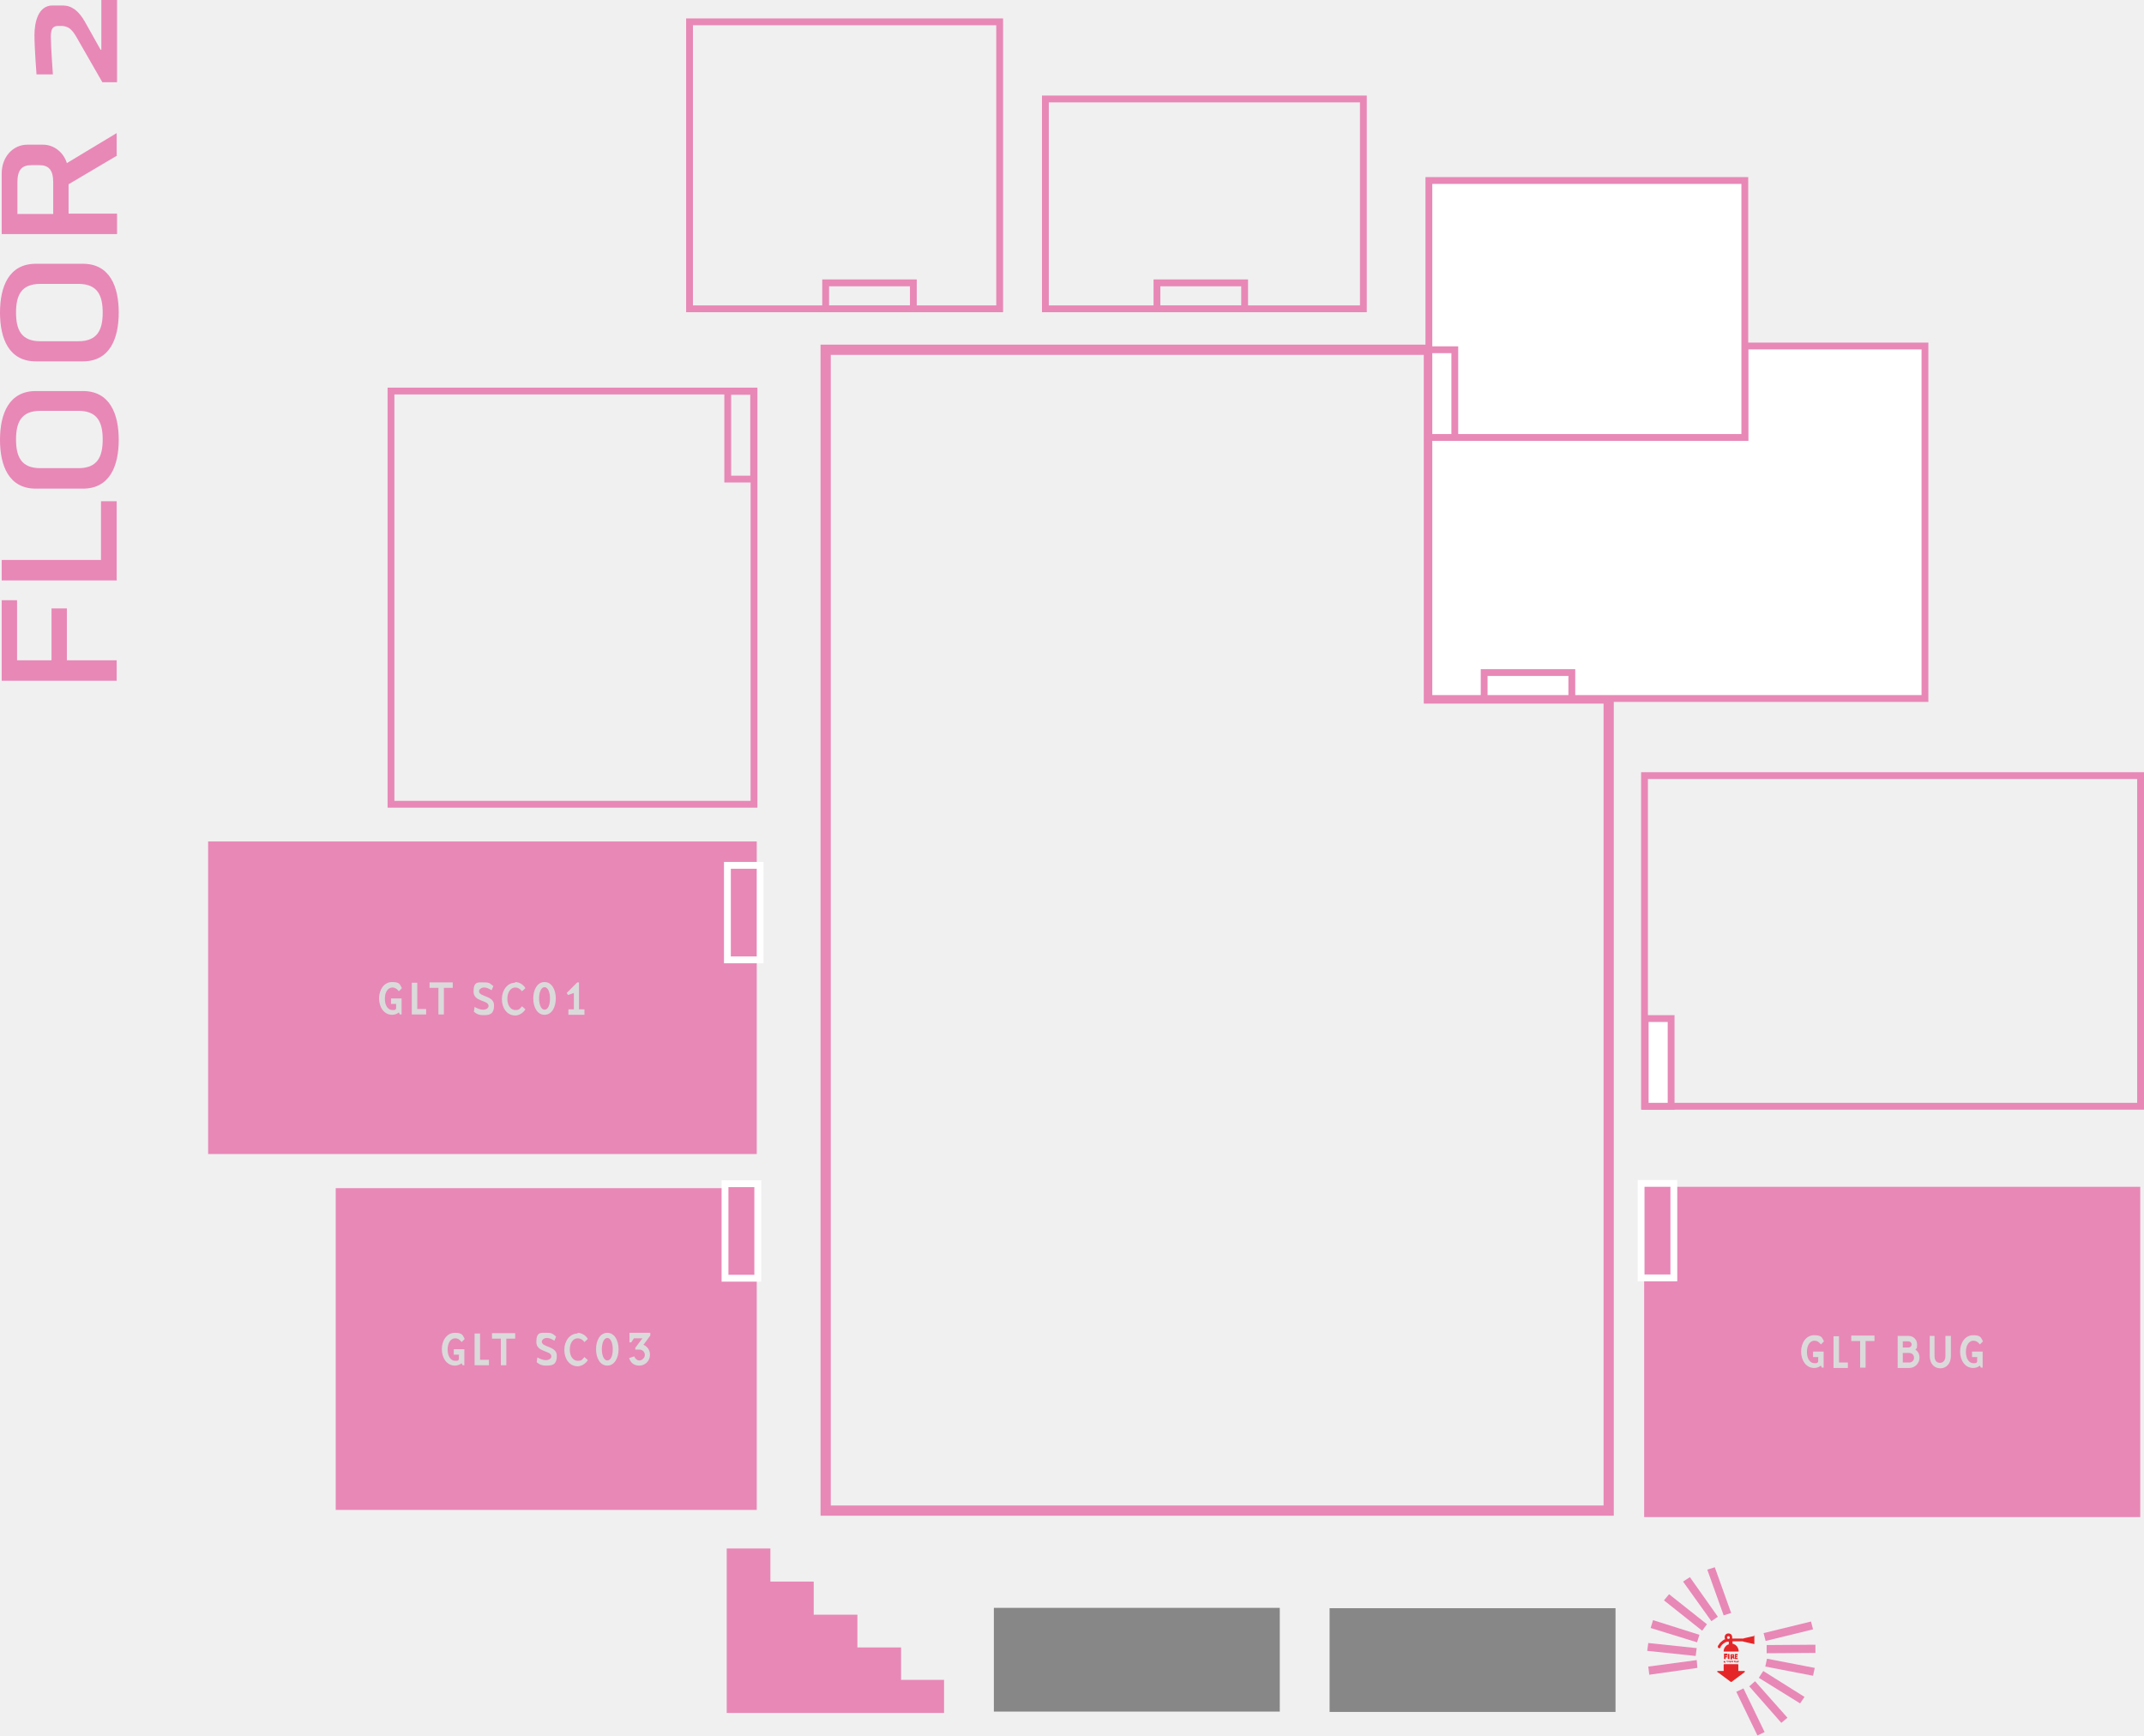
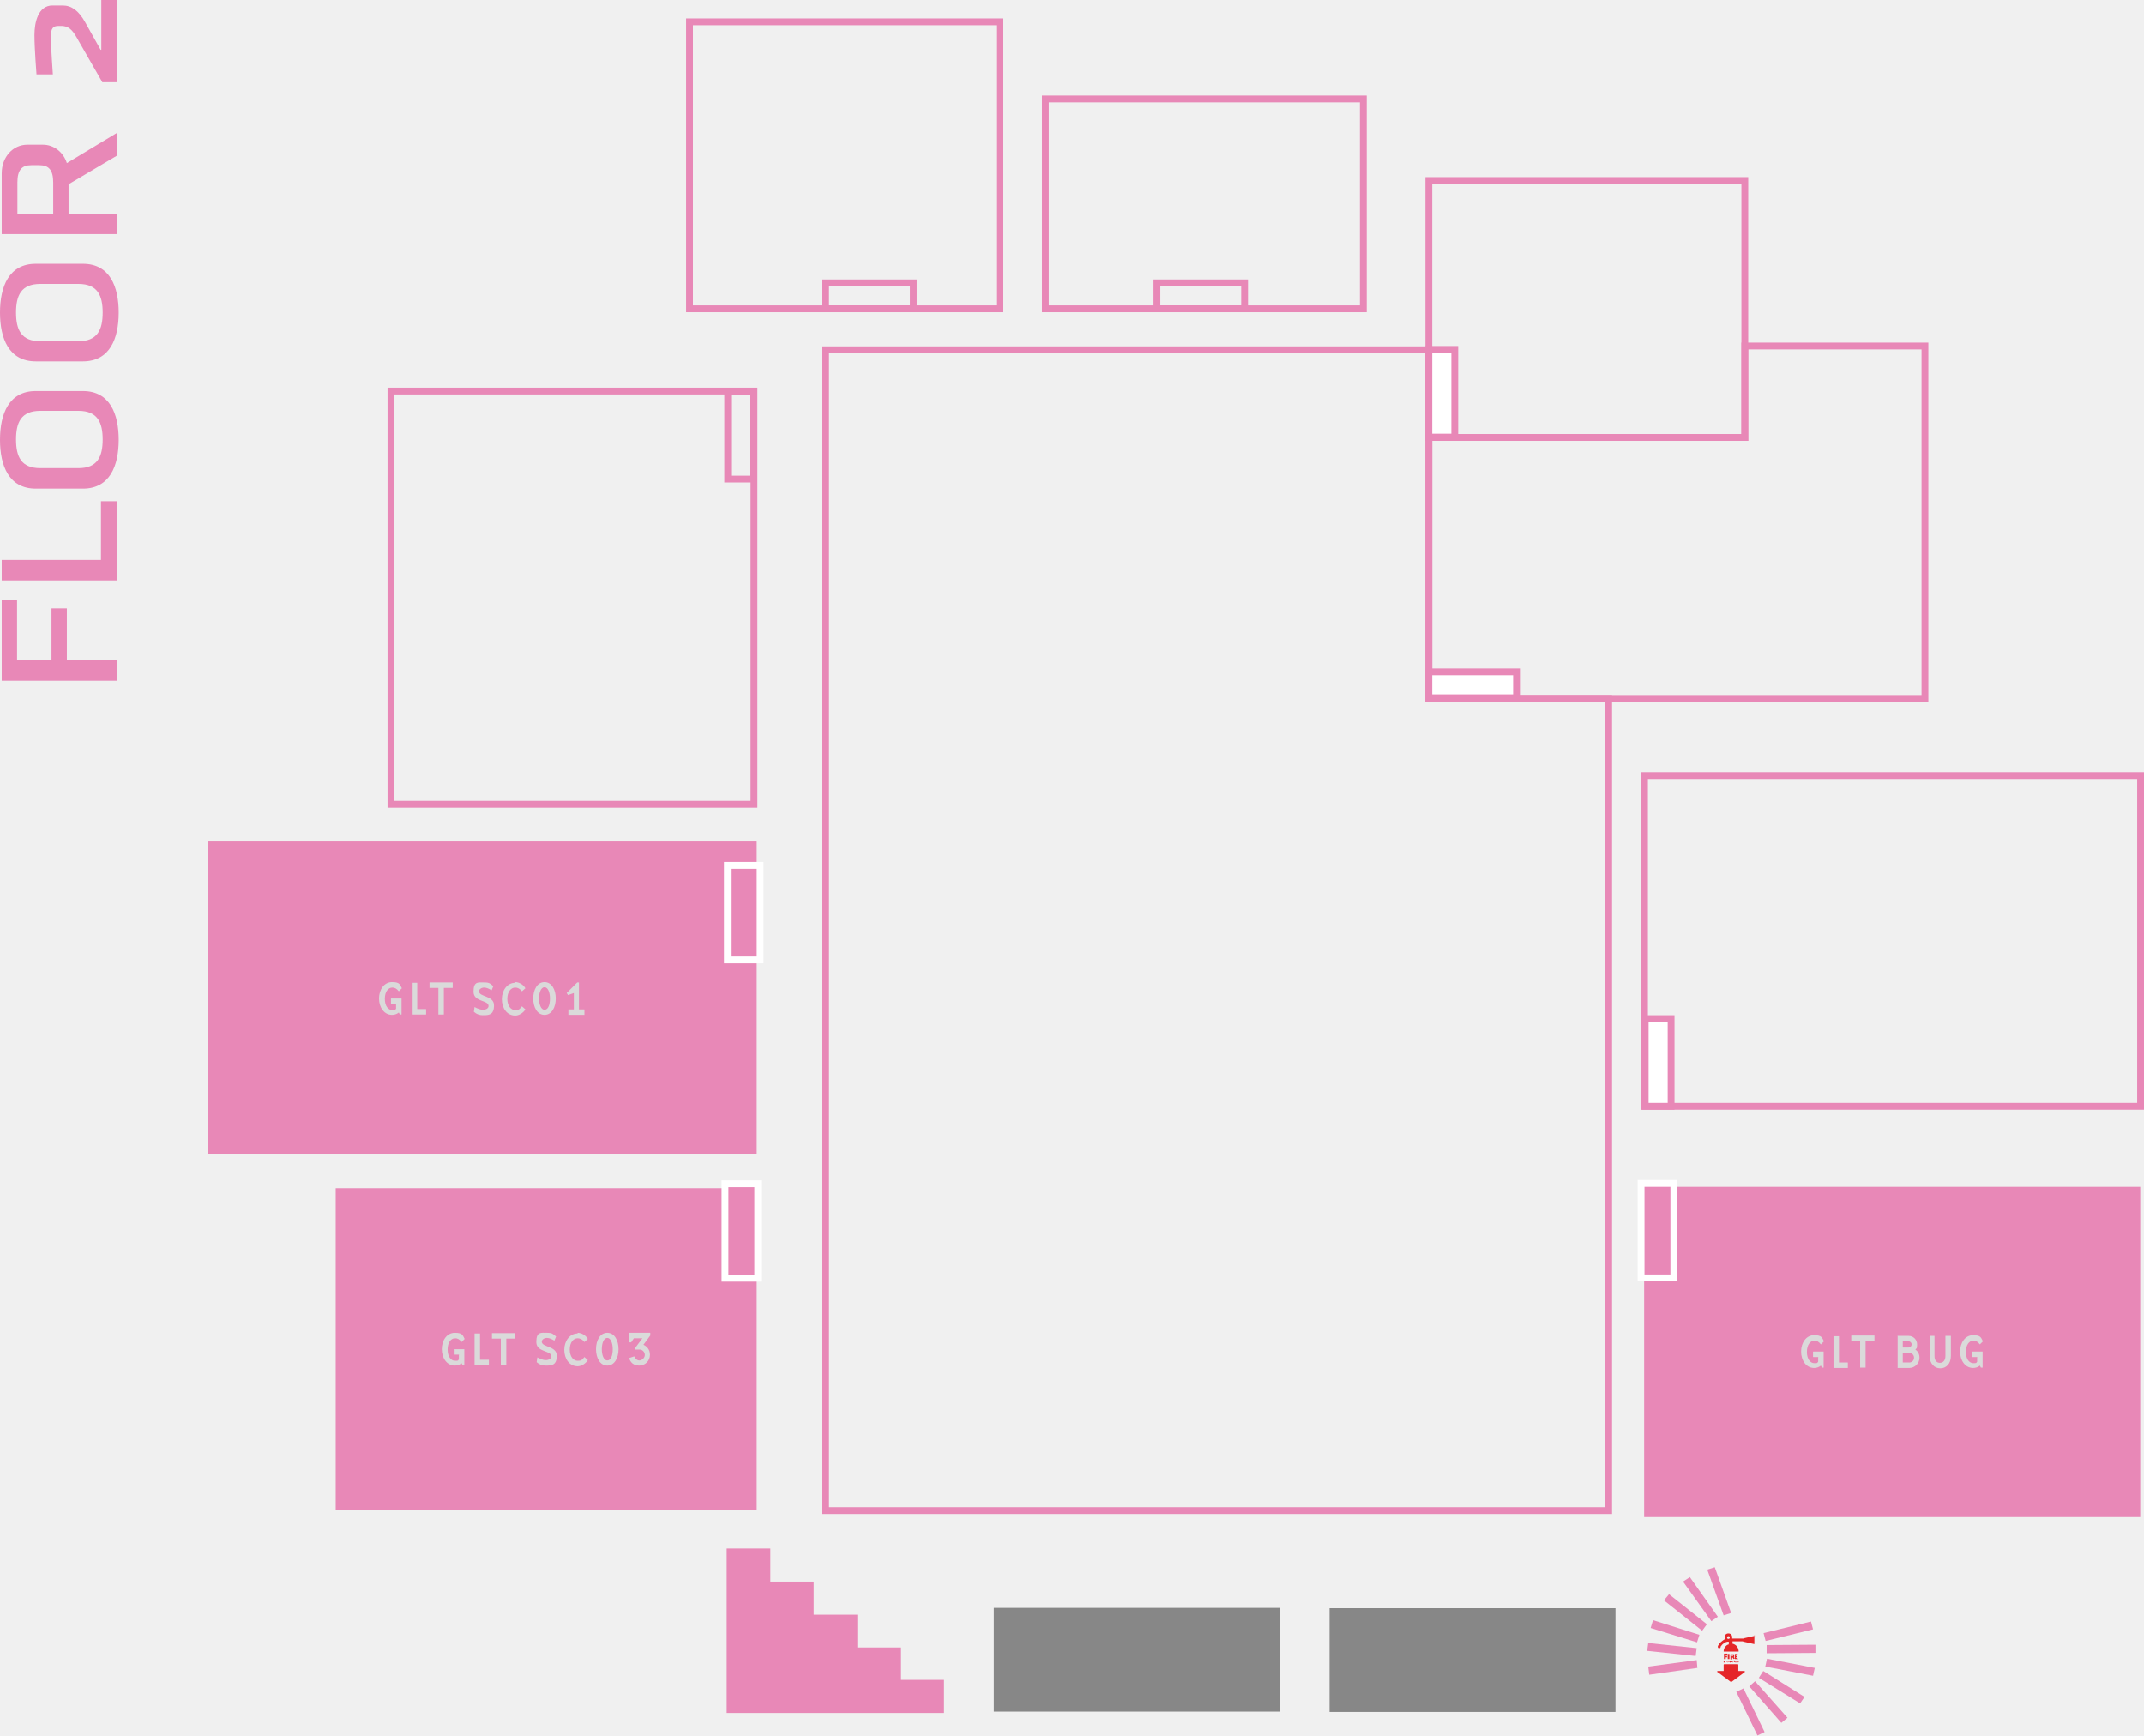
<svg xmlns="http://www.w3.org/2000/svg" id="katman_1" data-name="katman 1" viewBox="0 0 628.4 508.6">
  <defs>
    <style>
      .cls-1 {
-         stroke-width: 3px;
+         fill: #e888b7;
      }

-       .cls-1, .cls-2 {
+       .cls-2 {
        fill: none;
      }

-       .cls-1, .cls-2, .cls-3 {
+       .cls-2, .cls-3 {
        stroke: #e888b7;
        stroke-miterlimit: 10;
+         stroke-width: 2px;
      }

      .cls-4 {
-         fill: #e888b7;
-       }
- 
-       .cls-2, .cls-3 {
-         stroke-width: 2px;
+         fill: #e52629;
      }

      .cls-5 {
-         fill: #e52629;
-       }
- 
-       .cls-6 {
        fill: #dadada;
      }

-       .cls-3, .cls-7 {
+       .cls-3, .cls-6 {
        fill: #fff;
      }

-       .cls-8 {
+       .cls-7 {
        fill: #878787;
      }
    </style>
  </defs>
-   <polygon class="cls-1" points="471.5 204.7 471.5 442.7 242 442.7 242 102.5 418.8 102.5 418.8 204.7 471.5 204.7" />
+   <polygon class="cls-2" points="471.5 204.7 471.5 442.7 242 442.7 242 102.5 418.8 102.5 418.8 204.7 471.5 204.7" />
+   <polygon class="cls-2" points="564.2 101.4 564.2 204.7 418.8 204.7 418.8 128.2 511.4 128.2 511.4 101.4 564.2 101.4" />
  <g>
-     <path class="cls-4" d="M34.3,199.5H.5v-23.6h4.5v17.6h10.1v-15.2h4.5v15.2h14.6v6Z" />
-     <path class="cls-4" d="M34.3,170.1H.5v-6h29.1v-17.2h4.6v23.1Z" />
-     <path class="cls-4" d="M10.5,114.6h13.8c7.9,0,10.5,6.7,10.5,14.3s-2.6,14.3-10.5,14.3h-13.8c-7.9,0-10.5-6.7-10.5-14.3s2.6-14.3,10.5-14.3ZM11.8,137.2h11.2c5.6,0,7.1-3.4,7.1-8.4s-1.5-8.4-7.1-8.4h-11.2c-5.6,0-7.1,3.4-7.1,8.4s1.5,8.4,7.1,8.4Z" />
-     <path class="cls-4" d="M10.5,77.3h13.8c7.9,0,10.5,6.7,10.5,14.3s-2.6,14.3-10.5,14.3h-13.8c-7.9,0-10.5-6.7-10.5-14.3s2.6-14.3,10.5-14.3ZM11.8,100h11.2c5.6,0,7.1-3.4,7.1-8.4s-1.5-8.4-7.1-8.4h-11.2c-5.6,0-7.1,3.4-7.1,8.4s1.5,8.4,7.1,8.4Z" />
-     <path class="cls-4" d="M34.3,45.6l-14.2,8.4v8.6h14.2v6H.5v-17.8c0-4.8,3.3-8.4,7.5-8.4h4.6c3.2,0,6,2.2,7,5.4l14.6-8.8v6.5ZM9.2,48.4c-2.8,0-4.1,1.4-4.1,5.1v9.2h10.5v-9.2c0-3.7-1.3-5.1-4.1-5.1h-2.2Z" />
-     <path class="cls-4" d="M29.7,0h4.6v24.1h-4.3l-7-12.2c-1.4-2.5-2.4-4.3-5.1-4.3h-.7c-1.6,0-2.3.6-2.3,3.2s.6,11,.6,11h-4.8s-.6-7.7-.6-11.5S11.2,1.6,15.4,1.6h3c2.6,0,4.7,1.6,6.5,4.8l4.6,8.2h.2V0Z" />
+     <path class="cls-1" d="M34.3,199.5H.5v-23.6h4.5v17.6h10.1v-15.2h4.5v15.2h14.6v6Z" />
+     <path class="cls-1" d="M34.3,170.1H.5v-6h29.1v-17.2h4.6v23.1Z" />
+     <path class="cls-1" d="M10.5,114.6h13.8c7.9,0,10.5,6.7,10.5,14.3s-2.6,14.3-10.5,14.3h-13.8c-7.9,0-10.5-6.7-10.5-14.3s2.6-14.3,10.5-14.3ZM11.8,137.2h11.2c5.6,0,7.1-3.4,7.1-8.4s-1.5-8.4-7.1-8.4h-11.2c-5.6,0-7.1,3.4-7.1,8.4s1.5,8.4,7.1,8.4Z" />
+     <path class="cls-1" d="M10.5,77.3h13.8c7.9,0,10.5,6.7,10.5,14.3s-2.6,14.3-10.5,14.3h-13.8c-7.9,0-10.5-6.7-10.5-14.3s2.6-14.3,10.5-14.3ZM11.8,100h11.2c5.6,0,7.1-3.4,7.1-8.4s-1.5-8.4-7.1-8.4h-11.2c-5.6,0-7.1,3.4-7.1,8.4s1.5,8.4,7.1,8.4Z" />
+     <path class="cls-1" d="M34.3,45.6l-14.2,8.4v8.6h14.2v6H.5v-17.8c0-4.8,3.3-8.4,7.5-8.4h4.6c3.2,0,6,2.2,7,5.4l14.6-8.8v6.5ZM9.2,48.4c-2.8,0-4.1,1.4-4.1,5.1v9.2h10.5v-9.2c0-3.7-1.3-5.1-4.1-5.1h-2.2Z" />
+     <path class="cls-1" d="M29.7,0h4.6v24.1h-4.3l-7-12.2c-1.4-2.5-2.4-4.3-5.1-4.3h-.7c-1.6,0-2.3.6-2.3,3.2s.6,11,.6,11h-4.8s-.6-7.7-.6-11.5S11.2,1.6,15.4,1.6h3c2.6,0,4.7,1.6,6.5,4.8l4.6,8.2h.2V0Z" />
  </g>
  <rect class="cls-2" x="482" y="227.3" width="145.4" height="96.9" />
  <rect class="cls-2" x="114.6" y="114.6" width="106.4" height="121.1" />
  <rect class="cls-2" x="202.1" y="6.4" width="90.9" height="84.1" />
-   <polygon class="cls-3" points="564.2 101.4 564.2 204.7 418.8 204.7 418.8 128.2 511.4 128.2 511.4 101.4 564.2 101.4" />
  <rect class="cls-2" x="306.4" y="29" width="93.2" height="61.5" />
  <g>
-     <rect class="cls-8" x="291.3" y="471.2" width="83.8" height="30.4" />
-     <rect class="cls-8" x="389.7" y="471.3" width="83.8" height="30.4" />
+     <rect class="cls-7" x="291.3" y="471.2" width="83.8" height="30.4" />
+     <rect class="cls-7" x="389.7" y="471.3" width="83.8" height="30.4" />
    <g>
-       <polygon class="cls-4" points="483.1 488.4 483.4 490.8 497.5 488.8 497.3 486.5 483.1 488.4" />
-       <polygon class="cls-4" points="497.3 483 483.1 481.5 482.8 483.8 497 485.3 497.3 483" />
-       <polygon class="cls-4" points="483.8 477.1 497.4 481.3 498.1 479.1 484.5 474.8 483.8 477.1" />
-       <polygon class="cls-4" points="487.7 469 498.9 477.9 500.3 476 489.2 467.2 487.7 469" />
-       <polygon class="cls-4" points="493.3 463.5 501.6 475.1 503.5 473.8 495.3 462.2 493.3 463.5" />
-       <polygon class="cls-4" points="500.4 460 505.2 473.4 507.4 472.7 502.6 459.3 500.4 460" />
-       <polygon class="cls-4" points="531.4 477.5 530.8 475.2 516.9 478.6 517.5 480.9 531.4 477.5" />
-       <polygon class="cls-4" points="517.8 482.1 517.8 484.5 532.1 484.4 532.1 482 517.8 482.1" />
-       <polygon class="cls-4" points="517.4 488.4 531.4 491.1 531.9 488.8 517.9 486.1 517.4 488.4" />
-       <polygon class="cls-4" points="515.5 491.7 527.6 499.2 528.9 497.3 516.8 489.7 515.5 491.7" />
-       <polygon class="cls-4" points="512.7 494.2 522.1 504.9 523.9 503.4 514.4 492.7 512.7 494.2" />
-       <polygon class="cls-4" points="508.9 495.8 515.1 508.6 517.2 507.6 511 494.8 508.9 495.8" />
+       <polygon class="cls-1" points="483.1 488.4 483.4 490.8 497.5 488.8 497.3 486.5 483.1 488.4" />
+       <polygon class="cls-1" points="497.3 483 483.1 481.5 482.8 483.8 497 485.3 497.3 483" />
+       <polygon class="cls-1" points="483.8 477.1 497.4 481.3 498.1 479.1 484.5 474.8 483.8 477.1" />
+       <polygon class="cls-1" points="487.7 469 498.9 477.9 500.3 476 489.2 467.2 487.7 469" />
+       <polygon class="cls-1" points="493.3 463.5 501.6 475.1 503.5 473.8 495.3 462.2 493.3 463.5" />
+       <polygon class="cls-1" points="500.4 460 505.2 473.4 507.4 472.7 502.6 459.3 500.4 460" />
+       <polygon class="cls-1" points="531.4 477.5 530.8 475.2 516.9 478.6 517.5 480.9 531.4 477.5" />
+       <polygon class="cls-1" points="517.8 482.1 517.8 484.5 532.1 484.4 532.1 482 517.8 482.1" />
+       <polygon class="cls-1" points="517.4 488.4 531.4 491.1 531.9 488.8 517.9 486.1 517.4 488.4" />
+       <polygon class="cls-1" points="515.5 491.7 527.6 499.2 528.9 497.3 516.8 489.7 515.5 491.7" />
+       <polygon class="cls-1" points="512.7 494.2 522.1 504.9 523.9 503.4 514.4 492.7 512.7 494.2" />
+       <polygon class="cls-1" points="508.9 495.8 515.1 508.6 517.2 507.6 511 494.8 508.9 495.8" />
    </g>
    <g>
-       <path class="cls-5" d="M506.3,484.7v.4s-.5,0-.5,0v.2s.4,0,.4,0v.4s-.4,0-.4,0v.5s-.5,0-.5,0v-1.6s1,0,1,0Z" />
-       <path class="cls-5" d="M506.9,484.7v1.5s-.5,0-.5,0v-1.5s.5,0,.5,0Z" />
-       <path class="cls-5" d="M507.7,485.8h0s0,.5,0,.5h-.5s0-1.5,0-1.5h.7s.4,0,.4,0v.8s-.1,0-.1,0l.3.4-.4.2-.3-.5ZM507.6,485.4h.3s0-.3,0-.3h-.3s0,.3,0,.3Z" />
-       <path class="cls-5" d="M509.5,486.2h-1s0-1.5,0-1.5h0c0,0,.8,0,.8,0v.4s-.5,0-.5,0v.2s.4,0,.4,0v.4s-.4,0-.4,0v.2s.5,0,.5,0v.4Z" />
-       <path class="cls-5" d="M505.5,487.2h-.3s0-.4,0-.4h0s.3,0,.3,0h0c0,.1-.1.1-.1.1h0c0,0,.1,0,.1,0h0c0,.1-.1.1-.1.1h0c0,0,.2,0,.2,0h0Z" />
-       <path class="cls-5" d="M505.7,487h0s0,.2,0,.2h-.2s0-.2,0-.2h0s0,0,0,0v-.2s.1,0,.1,0h0c0,.1,0,.2,0,.2h0s0-.1,0-.1h.1s0,.2,0,.2h0s0,0,0,0v.2s-.1,0-.1,0h0c0-.1,0-.2,0-.2Z" />
-       <path class="cls-5" d="M506.3,486.8h-.1s0,.3,0,.3h-.1s0-.3,0-.3h-.1s0-.1,0-.1h.4s0,.1,0,.1Z" />
-       <path class="cls-5" d="M506.5,486.7v.5s-.1,0-.1,0v-.5s.1,0,.1,0Z" />
-       <path class="cls-5" d="M506.9,487.1h-.1s0-.1,0-.1h-.1c0-.1,0,.1,0,.1h-.1s0-.4,0-.4h.1s.1.1.1.1h0c0-.1.1-.2.1-.2v.5Z" />
-       <path class="cls-5" d="M507.1,486.7h.3s0,.1,0,.1h-.2v.2h0s0-.1,0-.1h.1s0,.3,0,.3h-.3s0-.4,0-.4h0Z" />
-       <path class="cls-5" d="M507.8,486.7v.4s0,0,0,0h-.3s0,0,0,0v-.4s.1,0,.1,0v.3s0,0,0,0v-.3s.1,0,.1,0Z" />
-       <path class="cls-5" d="M508,486.7v.5s-.1,0-.1,0v-.5s.1,0,.1,0Z" />
-       <path class="cls-5" d="M508.4,486.7h0c0,.1-.1.1-.1.1h0s.2.1.2.1v.2s-.3,0-.3,0v-.2s.2,0,.2,0h0s-.2-.1-.2-.1v-.2s.1,0,.1,0h.2Z" />
-       <path class="cls-5" d="M508.7,487h0s0,.2,0,.2h-.1v-.5s.1,0,.1,0v.2s0,0,0,0v-.2s.1,0,.1,0v.5s-.1,0-.1,0v-.2Z" />
-       <path class="cls-5" d="M509.2,487.2h-.3s0-.4,0-.4h0s.3,0,.3,0h0c0,.1-.1.1-.1.1h0c0,0,.1,0,.1,0h0c0,.1-.1.1-.1.1h0c0,0,.2,0,.2,0h0Z" />
-       <path class="cls-5" d="M509.4,487h0s0,.2,0,.2h-.1s0-.5,0-.5h.2s.1,0,.1,0v.3s0,0,0,0h0c0,.1-.1.2-.1.2v-.2ZM509.4,486.9h0s0-.1,0-.1h0s0,.1,0,.1Z" />
+       <path class="cls-4" d="M506.3,484.7v.4s-.5,0-.5,0v.2s.4,0,.4,0v.4s-.4,0-.4,0v.5s-.5,0-.5,0v-1.6s1,0,1,0Z" />
+       <path class="cls-4" d="M506.9,484.7v1.5s-.5,0-.5,0v-1.5s.5,0,.5,0Z" />
+       <path class="cls-4" d="M507.7,485.8h0s0,.5,0,.5h-.5s0-1.5,0-1.5h.7s.4,0,.4,0v.8s-.1,0-.1,0l.3.4-.4.2-.3-.5ZM507.6,485.4h.3s0-.3,0-.3h-.3s0,.3,0,.3Z" />
+       <path class="cls-4" d="M509.5,486.2h-1s0-1.5,0-1.5h0c0,0,.8,0,.8,0v.4s-.5,0-.5,0v.2s.4,0,.4,0v.4s-.4,0-.4,0v.2s.5,0,.5,0v.4Z" />
+       <path class="cls-4" d="M505.5,487.2h-.3s0-.4,0-.4h0s.3,0,.3,0h0c0,.1-.1.1-.1.1h0c0,0,.1,0,.1,0h0c0,.1-.1.1-.1.1h0c0,0,.2,0,.2,0h0Z" />
+       <path class="cls-4" d="M505.7,487h0s0,.2,0,.2h-.2s0-.2,0-.2h0s0,0,0,0v-.2s.1,0,.1,0h0c0,.1,0,.2,0,.2h0s0-.1,0-.1h.1s0,.2,0,.2h0s0,0,0,0v.2s-.1,0-.1,0h0c0-.1,0-.2,0-.2Z" />
+       <path class="cls-4" d="M506.3,486.8h-.1s0,.3,0,.3h-.1s0-.3,0-.3h-.1s0-.1,0-.1h.4s0,.1,0,.1Z" />
+       <path class="cls-4" d="M506.5,486.7v.5s-.1,0-.1,0v-.5s.1,0,.1,0Z" />
+       <path class="cls-4" d="M506.9,487.1h-.1s0-.1,0-.1h-.1c0-.1,0,.1,0,.1h-.1s0-.4,0-.4h.1s.1.1.1.1h0c0-.1.1-.2.1-.2v.5Z" />
+       <path class="cls-4" d="M507.1,486.7h.3s0,.1,0,.1h-.2v.2h0s0-.1,0-.1h.1s0,.3,0,.3h-.3s0-.4,0-.4h0Z" />
+       <path class="cls-4" d="M507.8,486.7v.4s0,0,0,0h-.3s0,0,0,0v-.4s.1,0,.1,0v.3s0,0,0,0v-.3s.1,0,.1,0Z" />
+       <path class="cls-4" d="M508,486.7v.5s-.1,0-.1,0v-.5s.1,0,.1,0Z" />
+       <path class="cls-4" d="M508.4,486.7h0c0,.1-.1.1-.1.1h0s.2.1.2.1v.2s-.3,0-.3,0v-.2s.2,0,.2,0h0s-.2-.1-.2-.1v-.2s.1,0,.1,0h.2Z" />
+       <path class="cls-4" d="M508.7,487h0s0,.2,0,.2h-.1v-.5s.1,0,.1,0v.2s0,0,0,0v-.2s.1,0,.1,0v.5s-.1,0-.1,0v-.2Z" />
+       <path class="cls-4" d="M509.2,487.2h-.3s0-.4,0-.4h0s.3,0,.3,0h0c0,.1-.1.1-.1.1h0c0,0,.1,0,.1,0h0c0,.1-.1.1-.1.1h0c0,0,.2,0,.2,0h0Z" />
+       <path class="cls-4" d="M509.4,487h0s0,.2,0,.2h-.1s0-.5,0-.5h.2s.1,0,.1,0v.3s0,0,0,0h0c0,.1-.1.2-.1.2v-.2ZM509.4,486.9h0s0-.1,0-.1h0s0,.1,0,.1Z" />
    </g>
-     <path class="cls-5" d="M503.4,490l3.9,2.9c0,0,.1,0,.2,0l3.9-2.9c0,0,0-.1,0-.2,0,0,0-.1-.2-.1h-1.7v-1.8c0,0,0-.2-.2-.2h-3.9c0,0-.2,0-.2.2v1.8h-1.7c0,0-.1,0-.2.1,0,0,0,.1,0,.2Z" />
-     <path class="cls-5" d="M514.4,479.4s0,0-.1,0,0,0,0,0l-3.1.7c0,0,0,0-.1,0,0,0,0,0,0,.1h-3.4c0-.1,0-.3,0-.4,0-.3-.1-.6-.3-.8-.2-.2-.5-.3-.8-.3s-.6.1-.8.3c-.2.2-.3.5-.3.8s0,.4.2.6c-.3,0-.5.2-.8.4-.2.2-.4.3-.6.5-.2.2-.3.3-.4.5-.1.2-.2.3-.3.4,0,0,0,.1-.1.2,0,.1,0,.2,0,.3,0,.1.1.2.2.3,0,0,.1,0,.2,0,.2,0,.3,0,.4-.2,0,0,0,0,0-.2,0,0,.1-.2.3-.4.1-.2.3-.3.5-.5.2-.1.4-.3.6-.4.3-.1.5-.2.8-.2h.2v.8c-.5.1-.8.4-1.1.8-.3.4-.4.8-.4,1.3h0c0,0,4.4,0,4.4,0h0c0-.6-.2-1.1-.5-1.5-.3-.4-.8-.7-1.3-.8v-.7h3.1c0,0,0,0,0,.1,0,0,0,0,.1,0l3.1.7s0,0,0,0c0,0,.1,0,.1,0,0,0,0,0,0-.2v-2.2c0,0,0-.1,0-.2ZM506.9,480.2c0,0-.2.1-.3.1s-.2,0-.3-.1c0,0-.1-.2-.1-.3s0-.2.1-.3c0,0,.2-.1.3-.1s.2,0,.3.1c0,0,.1.2.1.3s0,.2-.1.3Z" />
-     <polygon class="cls-4" points="264.1 492.3 264.1 482.8 251.3 482.8 251.3 473.2 238.5 473.2 238.5 463.5 225.8 463.5 225.8 453.8 213 453.8 213 463.5 213 502 238.5 502 251.3 502 263.9 502 276.7 502 276.7 492.3 264.1 492.3" />
+     <path class="cls-4" d="M503.4,490l3.9,2.9c0,0,.1,0,.2,0l3.9-2.9c0,0,0-.1,0-.2,0,0,0-.1-.2-.1h-1.7v-1.8c0,0,0-.2-.2-.2h-3.9c0,0-.2,0-.2.2v1.8h-1.7c0,0-.1,0-.2.1,0,0,0,.1,0,.2Z" />
+     <path class="cls-4" d="M514.4,479.4s0,0-.1,0,0,0,0,0l-3.1.7c0,0,0,0-.1,0,0,0,0,0,0,.1h-3.4c0-.1,0-.3,0-.4,0-.3-.1-.6-.3-.8-.2-.2-.5-.3-.8-.3s-.6.1-.8.3c-.2.2-.3.5-.3.8s0,.4.2.6c-.3,0-.5.2-.8.4-.2.2-.4.3-.6.5-.2.2-.3.3-.4.5-.1.2-.2.3-.3.4,0,0,0,.1-.1.2,0,.1,0,.2,0,.3,0,.1.1.2.2.3,0,0,.1,0,.2,0,.2,0,.3,0,.4-.2,0,0,0,0,0-.2,0,0,.1-.2.3-.4.1-.2.3-.3.5-.5.2-.1.4-.3.6-.4.3-.1.5-.2.8-.2h.2v.8c-.5.1-.8.4-1.1.8-.3.4-.4.8-.4,1.3h0c0,0,4.4,0,4.4,0h0c0-.6-.2-1.1-.5-1.5-.3-.4-.8-.7-1.3-.8v-.7h3.1c0,0,0,0,0,.1,0,0,0,0,.1,0l3.1.7s0,0,0,0c0,0,.1,0,.1,0,0,0,0,0,0-.2v-2.2c0,0,0-.1,0-.2ZM506.9,480.2c0,0-.2.1-.3.1s-.2,0-.3-.1c0,0-.1-.2-.1-.3s0-.2.1-.3c0,0,.2-.1.3-.1s.2,0,.3.1c0,0,.1.2.1.3s0,.2-.1.3Z" />
+     <polygon class="cls-1" points="264.1 492.3 264.1 482.8 251.3 482.8 251.3 473.2 238.5 473.2 238.5 463.5 225.8 463.5 225.8 453.8 213 453.8 213 463.5 213 502 238.5 502 251.3 502 263.9 502 276.7 502 276.7 492.3 264.1 492.3" />
  </g>
  <g id="gltsc03">
    <g id="gltsc03-2" data-name="gltsc03">
-       <rect class="cls-4" x="98.4" y="348.2" width="123.4" height="94.3" />
+       <rect class="cls-1" x="98.4" y="348.2" width="123.4" height="94.3" />
    </g>
    <g>
-       <path class="cls-6" d="M134.6,397h-1.6v-1.6h3.1v4.7h-.5l-.3-.6c-.6.5-1.3.7-2,.7-2.3,0-3.8-2.2-3.8-4.8s1.5-4.8,3.8-4.8,2.3.7,2.9,1.8l-.9.9c-.6-.8-1.2-1.1-1.9-1.1-1.2,0-2.2,1.2-2.2,3.3s1,3.3,2.2,3.3.7-.1,1.1-.4v-1.3Z" />
-       <path class="cls-6" d="M140.7,398.5h2.6v1.6h-4.2v-9.3h1.6v7.8Z" />
-       <path class="cls-6" d="M144.2,392.3v-1.6h6.8v1.6h-2.6v7.8h-1.6v-7.8h-2.6Z" />
-       <path class="cls-6" d="M159.9,400.2c-1,0-1.8-.3-2.6-1l.2-1.4c.9.5,1.7.8,2.5.8s1.6-.4,1.6-1.1c0-1.8-4.4-1.1-4.4-4.2s1.4-2.7,3.1-2.7,1.8.4,2.7,1.1l-.5,1.2c-.7-.4-1.4-.8-2.2-.8s-1.5.5-1.5,1.1c0,1.7,4.4,1.2,4.4,4.1s-1.6,2.9-3.3,2.9Z" />
-       <path class="cls-6" d="M169.3,390.6c1.1,0,2.4.7,3,1.8l-1,.9c-.6-.8-1.3-1.1-2-1.1-1.2,0-2.3,1.2-2.3,3.3s1.1,3.3,2.3,3.3,1.3-.3,2-1.1l1,.9c-.7,1.1-1.9,1.8-3,1.8-2.4,0-3.9-2.2-3.9-4.8s1.6-4.8,3.9-4.8Z" />
-       <path class="cls-6" d="M178,390.6c2.1,0,3.3,2.2,3.3,4.8s-1.2,4.8-3.3,4.8-3.3-2.2-3.3-4.8,1.2-4.8,3.3-4.8ZM178,398.7c1.1,0,1.6-1.5,1.6-3.3s-.6-3.3-1.6-3.3-1.6,1.5-1.6,3.3.6,3.3,1.6,3.3Z" />
-       <path class="cls-6" d="M190.5,397.1c0,1.7-1.4,3.1-3.1,3.1s-2.6-.9-3-2.2l1.5-.5c.2.6.8,1.2,1.5,1.2s1.6-.7,1.6-1.6-.7-1.6-1.6-1.6h-1.2v-.5l2.1-2.8h-2.5l-.8,1.2h-.5v-2.8h6.1v.8l-2,2.7c1.1.5,1.9,1.5,1.9,2.9Z" />
+       <path class="cls-5" d="M134.6,397h-1.6v-1.6h3.1v4.7h-.5l-.3-.6c-.6.5-1.3.7-2,.7-2.3,0-3.8-2.2-3.8-4.8s1.5-4.8,3.8-4.8,2.3.7,2.9,1.8l-.9.9c-.6-.8-1.2-1.1-1.9-1.1-1.2,0-2.2,1.2-2.2,3.3s1,3.3,2.2,3.3.7-.1,1.1-.4v-1.3Z" />
+       <path class="cls-5" d="M140.7,398.5h2.6v1.6h-4.2v-9.3h1.6v7.8Z" />
+       <path class="cls-5" d="M144.2,392.3v-1.6h6.8v1.6h-2.6v7.8h-1.6v-7.8h-2.6Z" />
+       <path class="cls-5" d="M159.9,400.2c-1,0-1.8-.3-2.6-1l.2-1.4c.9.5,1.7.8,2.5.8s1.6-.4,1.6-1.1c0-1.8-4.4-1.1-4.4-4.2s1.4-2.7,3.1-2.7,1.8.4,2.7,1.1l-.5,1.2c-.7-.4-1.4-.8-2.2-.8s-1.5.5-1.5,1.1c0,1.7,4.4,1.2,4.4,4.1s-1.6,2.9-3.3,2.9Z" />
+       <path class="cls-5" d="M169.3,390.6c1.1,0,2.4.7,3,1.8l-1,.9c-.6-.8-1.3-1.1-2-1.1-1.2,0-2.3,1.2-2.3,3.3s1.1,3.3,2.3,3.3,1.3-.3,2-1.1l1,.9c-.7,1.1-1.9,1.8-3,1.8-2.4,0-3.9-2.2-3.9-4.8s1.6-4.8,3.9-4.8Z" />
+       <path class="cls-5" d="M178,390.6c2.1,0,3.3,2.2,3.3,4.8s-1.2,4.8-3.3,4.8-3.3-2.2-3.3-4.8,1.2-4.8,3.3-4.8ZM178,398.7c1.1,0,1.6-1.5,1.6-3.3s-.6-3.3-1.6-3.3-1.6,1.5-1.6,3.3.6,3.3,1.6,3.3Z" />
+       <path class="cls-5" d="M190.5,397.1c0,1.7-1.4,3.1-3.1,3.1s-2.6-.9-3-2.2l1.5-.5c.2.6.8,1.2,1.5,1.2s1.6-.7,1.6-1.6-.7-1.6-1.6-1.6h-1.2v-.5l2.1-2.8h-2.5l-.8,1.2h-.5v-2.8h6.1v.8l-2,2.7c1.1.5,1.9,1.5,1.9,2.9Z" />
    </g>
    <g>
-       <rect class="cls-4" x="212.5" y="346.9" width="9.6" height="27.7" />
-       <path class="cls-7" d="M221.1,347.9v25.7h-7.6v-25.7h7.6M223.1,345.9h-11.6v29.7h11.6v-29.7h0Z" />
+       <rect class="cls-1" x="212.5" y="346.9" width="9.6" height="27.7" />
+       <path class="cls-6" d="M221.1,347.9v25.7h-7.6v-25.7h7.6M223.1,345.9h-11.6v29.7h11.6v-29.7h0Z" />
    </g>
  </g>
  <g id="gltsc01">
    <g id="gltsc01-2" data-name="gltsc01">
-       <rect class="cls-4" x="61" y="246.6" width="160.8" height="91.6" />
+       <rect class="cls-1" x="61" y="246.6" width="160.8" height="91.6" />
    </g>
    <g>
-       <path class="cls-6" d="M116.2,294.2h-1.6v-1.6h3.1v4.7h-.5l-.3-.6c-.6.5-1.3.7-2,.7-2.3,0-3.8-2.2-3.8-4.8s1.5-4.8,3.8-4.8,2.3.7,2.9,1.8l-.9.9c-.6-.8-1.2-1.1-1.9-1.1-1.2,0-2.2,1.2-2.2,3.3s1,3.3,2.2,3.3.7-.1,1.1-.4v-1.3Z" />
-       <path class="cls-6" d="M122.3,295.7h2.6v1.6h-4.2v-9.3h1.6v7.8Z" />
-       <path class="cls-6" d="M125.9,289.5v-1.6h6.8v1.6h-2.6v7.8h-1.6v-7.8h-2.6Z" />
-       <path class="cls-6" d="M141.5,297.5c-1,0-1.8-.3-2.6-1l.2-1.4c.9.5,1.7.8,2.5.8s1.6-.4,1.6-1.1c0-1.8-4.4-1.1-4.4-4.2s1.4-2.7,3.1-2.7,1.8.4,2.7,1.1l-.5,1.2c-.7-.4-1.4-.8-2.2-.8s-1.5.5-1.5,1.1c0,1.7,4.4,1.2,4.4,4.1s-1.6,2.9-3.3,2.9Z" />
-       <path class="cls-6" d="M151,287.8c1.1,0,2.4.7,3,1.8l-1,.9c-.6-.8-1.3-1.1-2-1.1-1.2,0-2.3,1.2-2.3,3.3s1.1,3.3,2.3,3.3,1.3-.3,2-1.1l1,.9c-.7,1.1-1.9,1.8-3,1.8-2.4,0-3.9-2.2-3.9-4.8s1.6-4.8,3.9-4.8Z" />
-       <path class="cls-6" d="M159.6,287.8c2.1,0,3.3,2.2,3.3,4.8s-1.2,4.8-3.3,4.8-3.3-2.2-3.3-4.8,1.2-4.8,3.3-4.8ZM159.6,295.9c1.1,0,1.6-1.5,1.6-3.3s-.6-3.3-1.6-3.3-1.6,1.5-1.6,3.3.6,3.3,1.6,3.3Z" />
-       <path class="cls-6" d="M168.2,291l-1.7.6-.4-.6,3.1-3.1h.5v7.9h1.6v1.6h-4.7v-1.6h1.6v-4.8Z" />
+       <path class="cls-5" d="M116.2,294.2h-1.6v-1.6h3.1v4.7h-.5l-.3-.6c-.6.5-1.3.7-2,.7-2.3,0-3.8-2.2-3.8-4.8s1.5-4.8,3.8-4.8,2.3.7,2.9,1.8l-.9.9c-.6-.8-1.2-1.1-1.9-1.1-1.2,0-2.2,1.2-2.2,3.3s1,3.3,2.2,3.3.7-.1,1.1-.4v-1.3Z" />
+       <path class="cls-5" d="M122.3,295.7h2.6v1.6h-4.2v-9.3h1.6v7.8Z" />
+       <path class="cls-5" d="M125.9,289.5v-1.6h6.8v1.6h-2.6v7.8h-1.6v-7.8h-2.6Z" />
+       <path class="cls-5" d="M141.5,297.5c-1,0-1.8-.3-2.6-1l.2-1.4c.9.5,1.7.8,2.5.8s1.6-.4,1.6-1.1c0-1.8-4.4-1.1-4.4-4.2s1.4-2.7,3.1-2.7,1.8.4,2.7,1.1l-.5,1.2c-.7-.4-1.4-.8-2.2-.8s-1.5.5-1.5,1.1c0,1.7,4.4,1.2,4.4,4.1s-1.6,2.9-3.3,2.9Z" />
+       <path class="cls-5" d="M151,287.8c1.1,0,2.4.7,3,1.8l-1,.9c-.6-.8-1.3-1.1-2-1.1-1.2,0-2.3,1.2-2.3,3.3s1.1,3.3,2.3,3.3,1.3-.3,2-1.1l1,.9c-.7,1.1-1.9,1.8-3,1.8-2.4,0-3.9-2.2-3.9-4.8s1.6-4.8,3.9-4.8Z" />
+       <path class="cls-5" d="M159.6,287.8c2.1,0,3.3,2.2,3.3,4.8s-1.2,4.8-3.3,4.8-3.3-2.2-3.3-4.8,1.2-4.8,3.3-4.8ZM159.6,295.9c1.1,0,1.6-1.5,1.6-3.3s-.6-3.3-1.6-3.3-1.6,1.5-1.6,3.3.6,3.3,1.6,3.3Z" />
+       <path class="cls-5" d="M168.2,291l-1.7.6-.4-.6,3.1-3.1h.5v7.9h1.6v1.6h-4.7v-1.6h1.6v-4.8Z" />
    </g>
    <g>
-       <rect class="cls-4" x="213.2" y="253.6" width="9.6" height="27.7" />
-       <path class="cls-7" d="M221.8,254.6v25.7h-7.6v-25.7h7.6M223.8,252.6h-11.6v29.7h11.6v-29.7h0Z" />
+       <rect class="cls-1" x="213.2" y="253.6" width="9.6" height="27.7" />
+       <path class="cls-6" d="M221.8,254.6v25.7h-7.6v-25.7h7.6M223.8,252.6h-11.6v29.7h11.6v-29.7h0Z" />
    </g>
  </g>
  <g id="gltbug">
    <g id="gltbug-2" data-name="gltbug">
-       <rect class="cls-4" x="481.9" y="347.8" width="145.4" height="96.8" />
+       <rect class="cls-1" x="481.9" y="347.8" width="145.4" height="96.8" />
    </g>
    <g>
-       <path class="cls-6" d="M533,397.7h-1.6v-1.6h3.1v4.7h-.5l-.3-.6c-.6.5-1.3.7-2,.7-2.3,0-3.8-2.2-3.8-4.8s1.5-4.8,3.8-4.8,2.3.7,2.9,1.8l-.9.9c-.6-.8-1.2-1.1-1.9-1.1-1.2,0-2.2,1.2-2.2,3.3s1,3.3,2.2,3.3.7-.1,1.1-.4v-1.3Z" />
-       <path class="cls-6" d="M539,399.3h2.6v1.6h-4.2v-9.3h1.6v7.8Z" />
-       <path class="cls-6" d="M542.6,393v-1.6h6.8v1.6h-2.6v7.8h-1.6v-7.8h-2.6Z" />
-       <path class="cls-6" d="M556.1,391.5h3.3c1.4,0,2.5,1.1,2.5,2.5s-.2,1.1-.5,1.5c.7.5,1.2,1.3,1.2,2.4,0,1.6-1.3,3-3,3h-3.4v-9.3ZM557.7,394.9h1.7c.5,0,.9-.4.9-.9s-.4-.9-.9-.9h-1.7v1.9ZM557.7,399.3h1.9c.8,0,1.4-.6,1.4-1.4s-.6-1.4-1.4-1.4h-1.9v2.8Z" />
-       <path class="cls-6" d="M567,391.5v5.9c0,1.4.7,2,1.6,2s1.6-.7,1.6-2v-5.9h1.6v5.9c0,2.3-1.4,3.6-3.1,3.6s-3.1-1.3-3.1-3.6v-5.9h1.6Z" />
-       <path class="cls-6" d="M579.6,397.7h-1.6v-1.6h3.1v4.7h-.5l-.3-.6c-.6.5-1.3.7-2,.7-2.3,0-3.8-2.2-3.8-4.8s1.5-4.8,3.8-4.8,2.3.7,2.9,1.8l-.9.9c-.6-.8-1.2-1.1-1.9-1.1-1.2,0-2.2,1.2-2.2,3.3s1,3.3,2.2,3.3.7-.1,1.1-.4v-1.3Z" />
+       <path class="cls-5" d="M533,397.7h-1.6v-1.6h3.1v4.7h-.5l-.3-.6c-.6.5-1.3.7-2,.7-2.3,0-3.8-2.2-3.8-4.8s1.5-4.8,3.8-4.8,2.3.7,2.9,1.8l-.9.9c-.6-.8-1.2-1.1-1.9-1.1-1.2,0-2.2,1.2-2.2,3.3s1,3.3,2.2,3.3.7-.1,1.1-.4v-1.3Z" />
+       <path class="cls-5" d="M539,399.3h2.6v1.6h-4.2v-9.3h1.6v7.8Z" />
+       <path class="cls-5" d="M542.6,393v-1.6h6.8v1.6h-2.6v7.8h-1.6v-7.8h-2.6Z" />
+       <path class="cls-5" d="M556.1,391.5h3.3c1.4,0,2.5,1.1,2.5,2.5s-.2,1.1-.5,1.5c.7.5,1.2,1.3,1.2,2.4,0,1.6-1.3,3-3,3h-3.4v-9.3ZM557.7,394.9h1.7c.5,0,.9-.4.9-.9s-.4-.9-.9-.9h-1.7v1.9ZM557.7,399.3h1.9c.8,0,1.4-.6,1.4-1.4s-.6-1.4-1.4-1.4h-1.9v2.8Z" />
+       <path class="cls-5" d="M567,391.5v5.9c0,1.4.7,2,1.6,2s1.6-.7,1.6-2v-5.9h1.6v5.9c0,2.3-1.4,3.6-3.1,3.6s-3.1-1.3-3.1-3.6v-5.9h1.6Z" />
+       <path class="cls-5" d="M579.6,397.7h-1.6v-1.6h3.1v4.7h-.5l-.3-.6c-.6.5-1.3.7-2,.7-2.3,0-3.8-2.2-3.8-4.8s1.5-4.8,3.8-4.8,2.3.7,2.9,1.8l-.9.9c-.6-.8-1.2-1.1-1.9-1.1-1.2,0-2.2,1.2-2.2,3.3s1,3.3,2.2,3.3.7-.1,1.1-.4v-1.3Z" />
    </g>
    <g>
-       <rect class="cls-4" x="480.9" y="346.8" width="9.6" height="27.7" />
-       <path class="cls-7" d="M489.6,347.8v25.7h-7.6v-25.7h7.6M491.6,345.8h-11.6v29.7h11.6v-29.7h0Z" />
+       <rect class="cls-1" x="480.9" y="346.8" width="9.6" height="27.7" />
+       <path class="cls-6" d="M489.6,347.8v25.7h-7.6v-25.7h7.6M491.6,345.8h-11.6v29.7h11.6v-29.7h0Z" />
    </g>
  </g>
  <rect class="cls-2" x="348.2" y="73.9" width="7.6" height="25.7" transform="translate(438.7 -265.3) rotate(90)" />
  <rect class="cls-2" x="251" y="73.9" width="7.6" height="25.7" transform="translate(341.6 -168.1) rotate(90)" />
  <rect class="cls-2" x="213.3" y="114.6" width="7.6" height="25.7" transform="translate(434.2 255) rotate(180)" />
  <rect class="cls-3" x="482.2" y="298.5" width="7.6" height="25.7" />
-   <rect class="cls-3" x="435" y="197.1" width="25.7" height="7.6" />
-   <rect class="cls-3" x="418.8" y="52.9" width="92.6" height="75.3" />
-   <rect class="cls-3" x="418.8" y="102.5" width="7.6" height="25.7" />
+   <rect class="cls-3" x="418.8" y="196.9" width="25.7" height="7.6" />
+   <rect class="cls-2" x="418.8" y="52.9" width="92.6" height="75.3" />
+   <rect class="cls-3" x="418.8" y="102.4" width="7.6" height="25.7" />
</svg>
